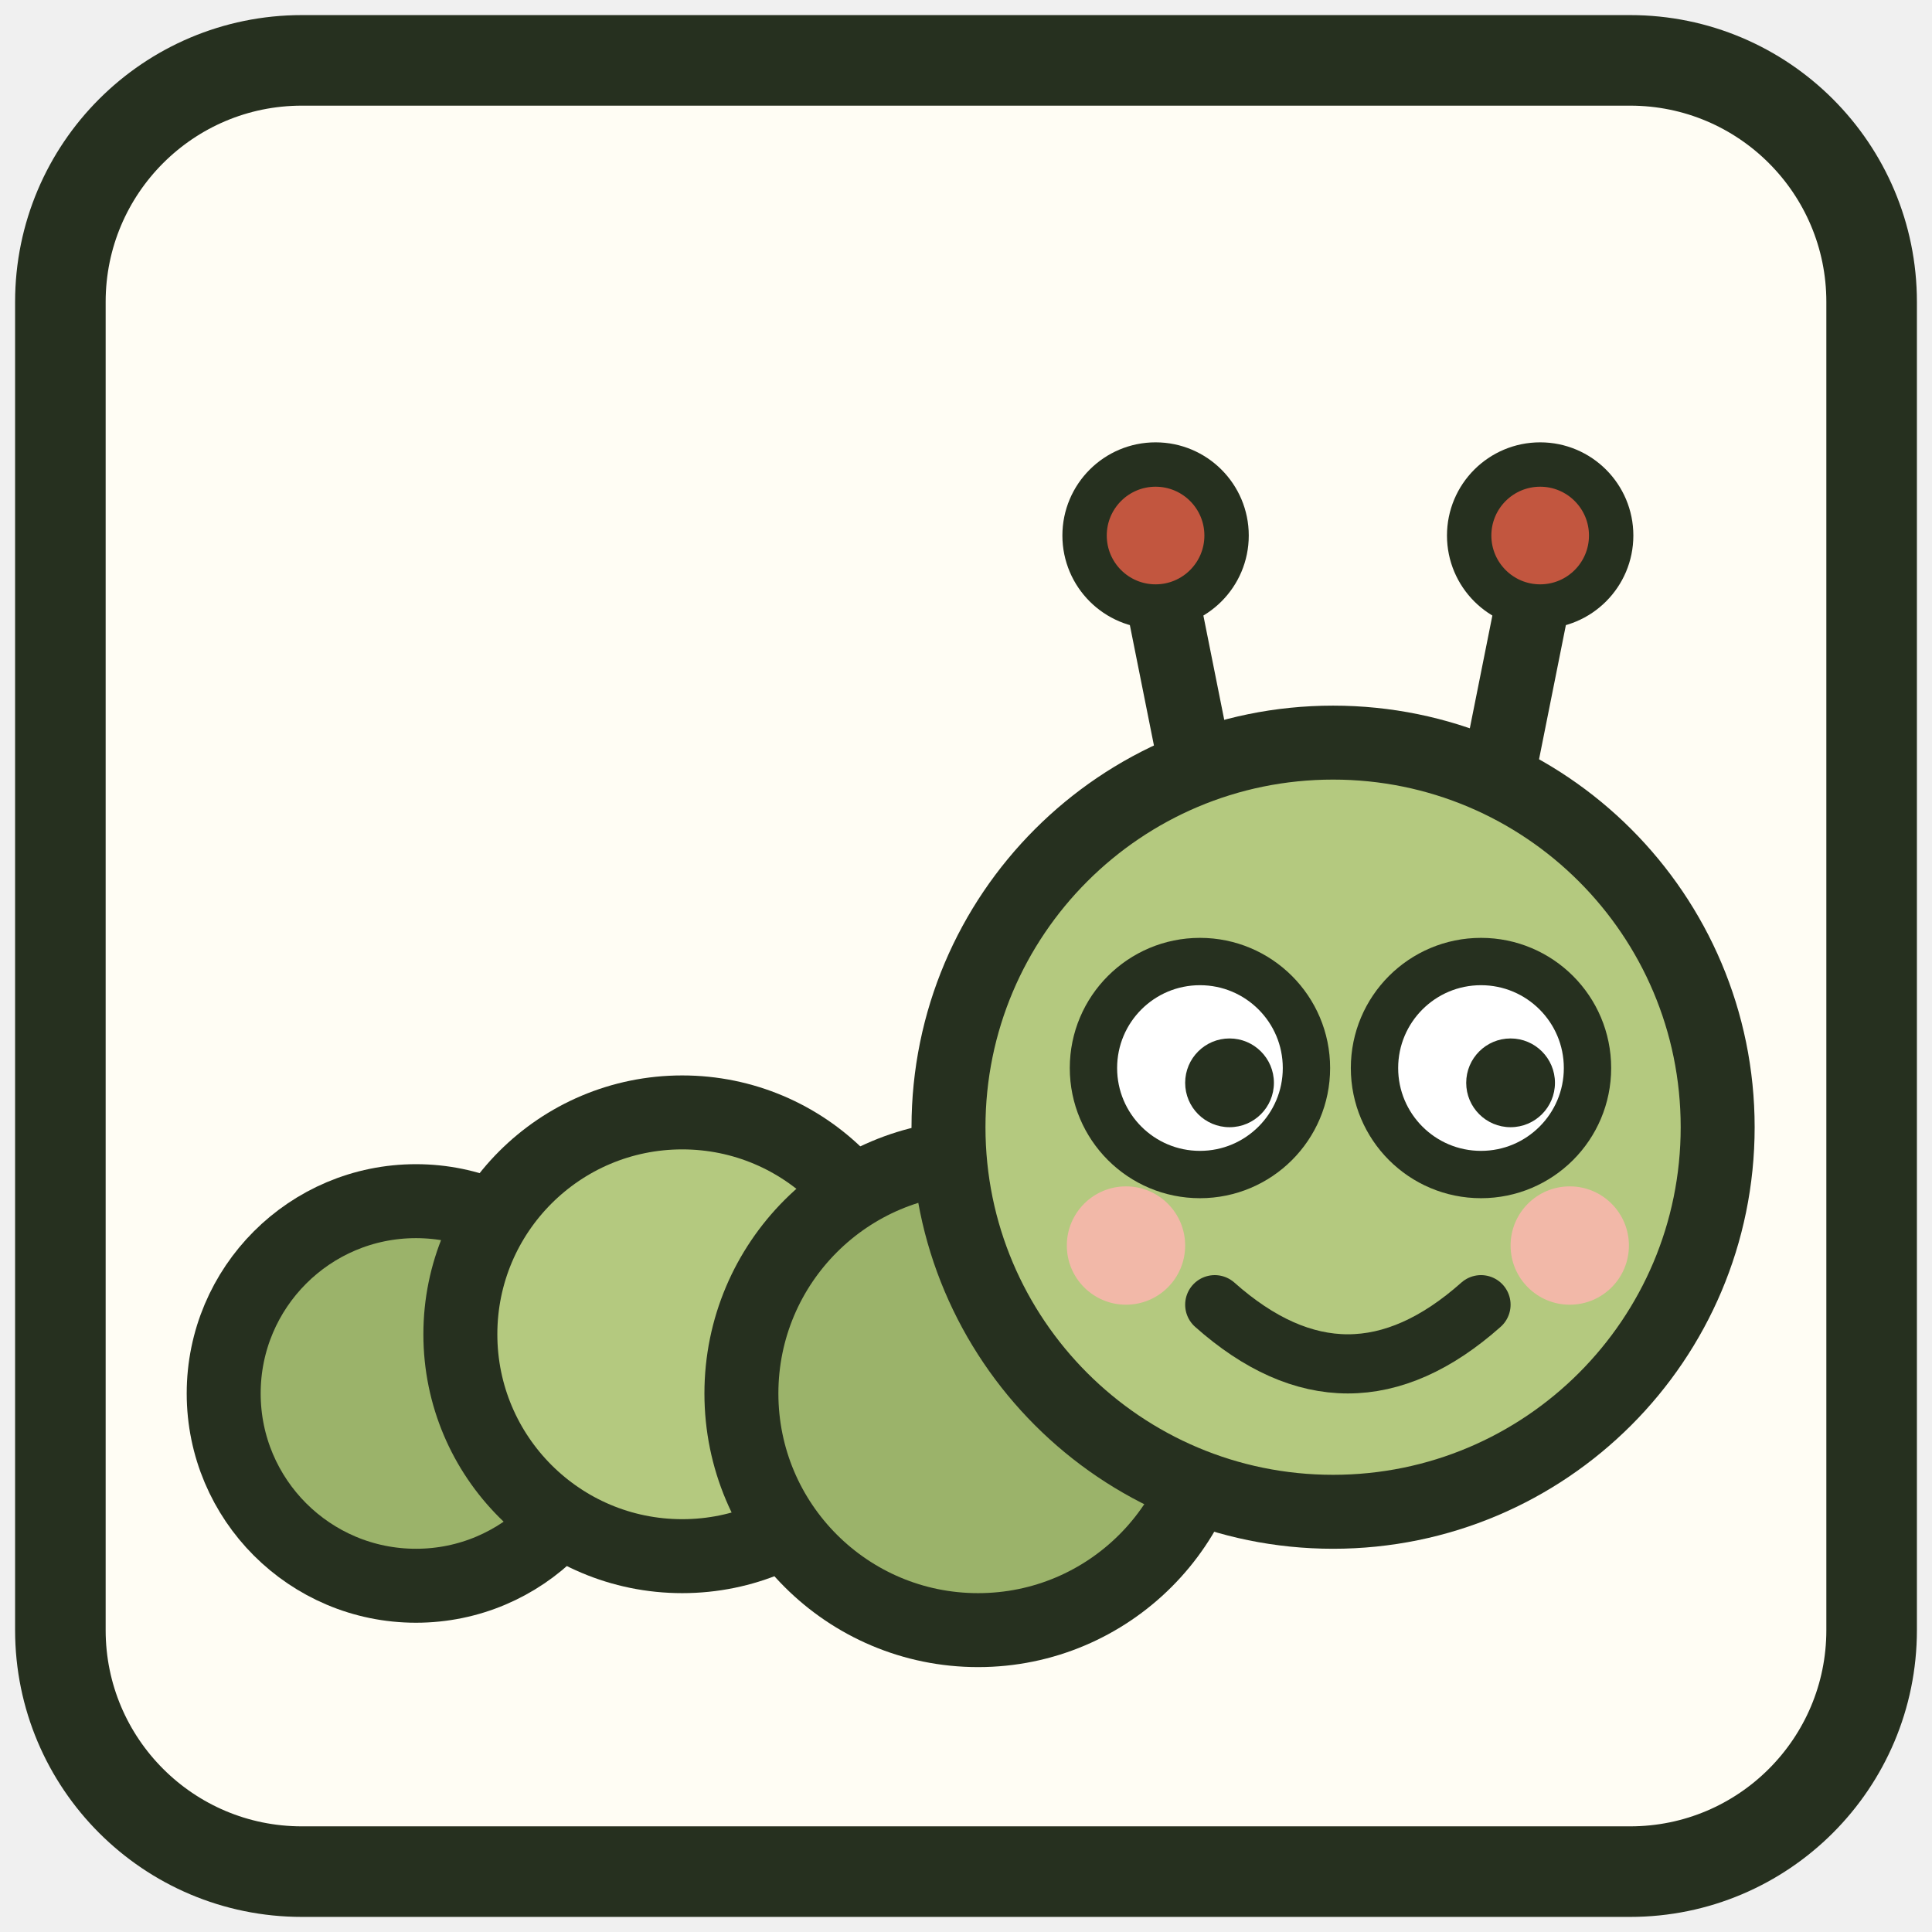
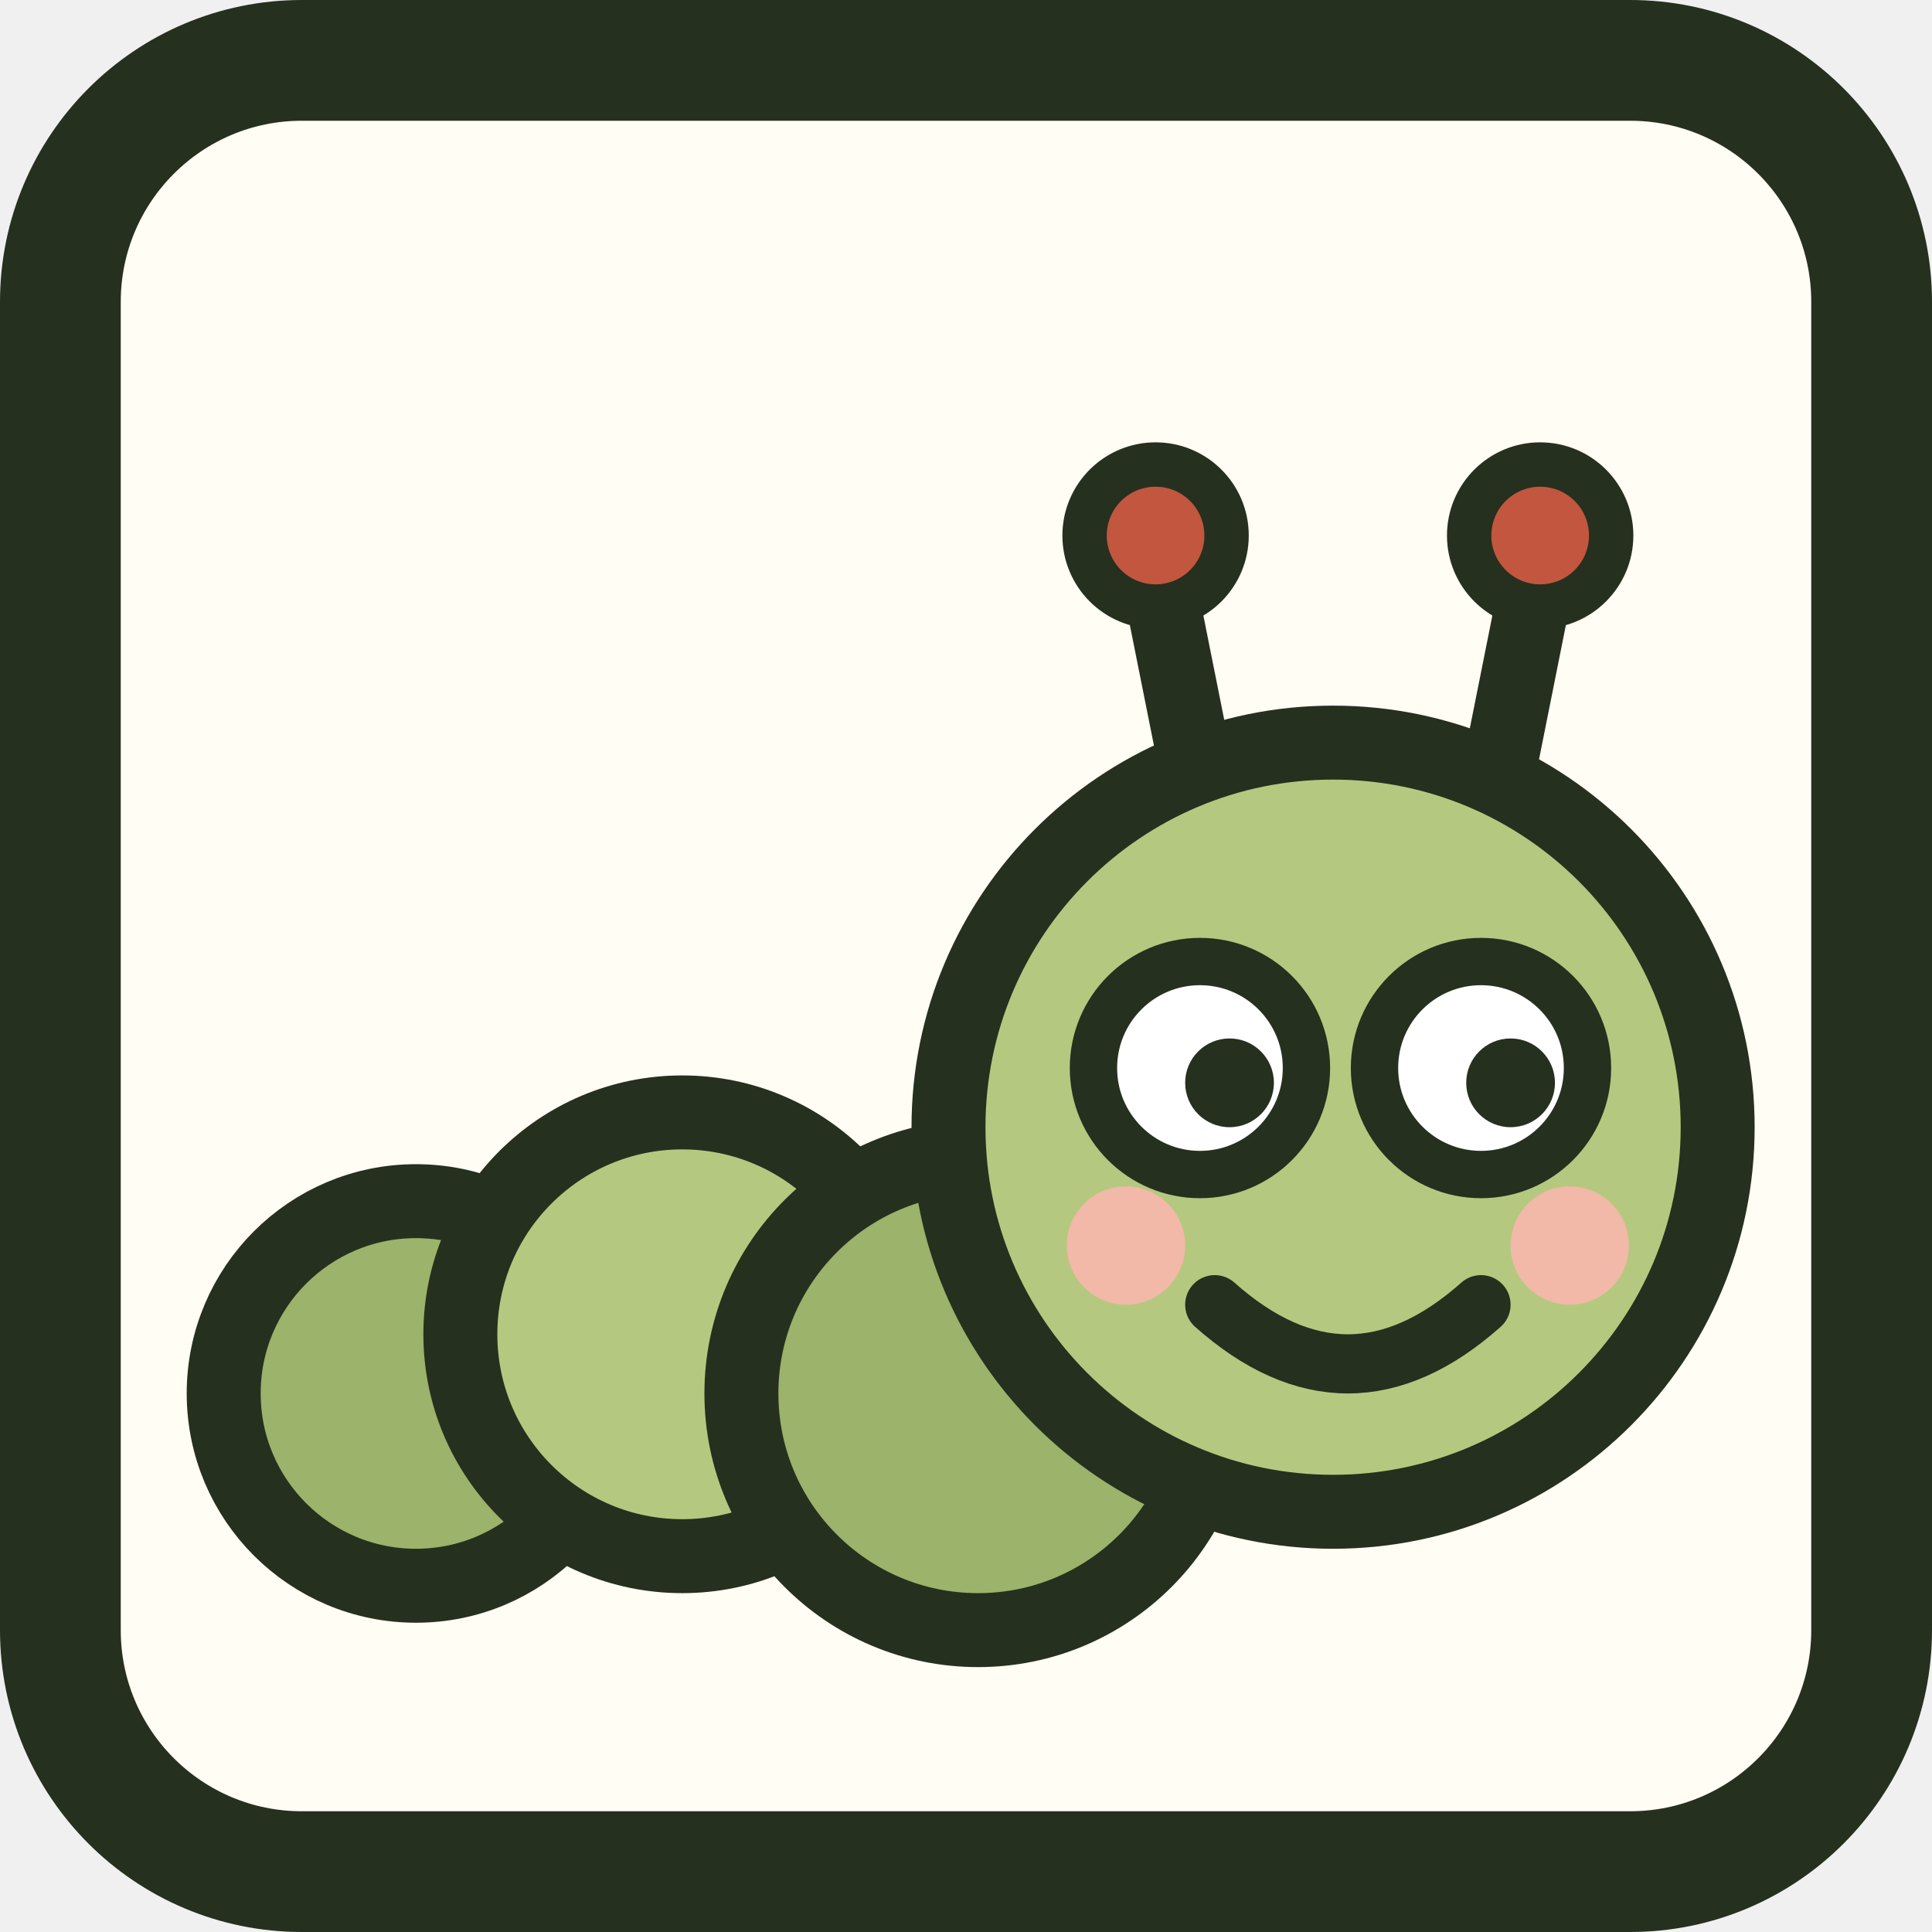
<svg xmlns="http://www.w3.org/2000/svg" viewBox="0 0 64 64">
-   <rect x="2" y="2" width="60" height="60" rx="8" fill="#fffdf4" stroke="#26301f" stroke-width="3" />
+   <rect x="2" y="2" width="60" height="60" rx="8" fill="#fffdf4" stroke="#26301f" stroke-width="4" />
  <g transform="translate(3,5) scale(.98)">
    <g stroke="#26301f" stroke-width="2.5" stroke-linecap="round">
      <path d="M38 24 L36 14 M47 24 L49 14" fill="none" />
    </g>
    <circle cx="36" cy="13" r="2.4" fill="#c2563f" stroke="#26301f" stroke-width="1.5" />
    <circle cx="49" cy="13" r="2.4" fill="#c2563f" stroke="#26301f" stroke-width="1.5" />
    <g stroke="#26301f" stroke-width="2.5">
      <circle cx="11" cy="42" r="6.5" fill="#9bb36a" />
      <circle cx="20" cy="40" r="7.5" fill="#b4c97f" />
      <circle cx="30" cy="42" r="8" fill="#9bb36a" />
      <circle cx="42" cy="33" r="13" fill="#b4c97f" />
    </g>
    <circle cx="37.5" cy="31" r="3.6" fill="#fff" stroke="#26301f" stroke-width="1.6" />
    <circle cx="47" cy="31" r="3.6" fill="#fff" stroke="#26301f" stroke-width="1.6" />
    <circle cx="38.5" cy="31.5" r="1.5" fill="#26301f" />
    <circle cx="48" cy="31.5" r="1.5" fill="#26301f" />
    <path d="M38 39 Q42.5 43 47 39" fill="none" stroke="#26301f" stroke-width="2" stroke-linecap="round" />
    <circle cx="35" cy="37" r="2" fill="#f2b8a8" />
    <circle cx="50" cy="37" r="2" fill="#f2b8a8" />
  </g>
</svg>
